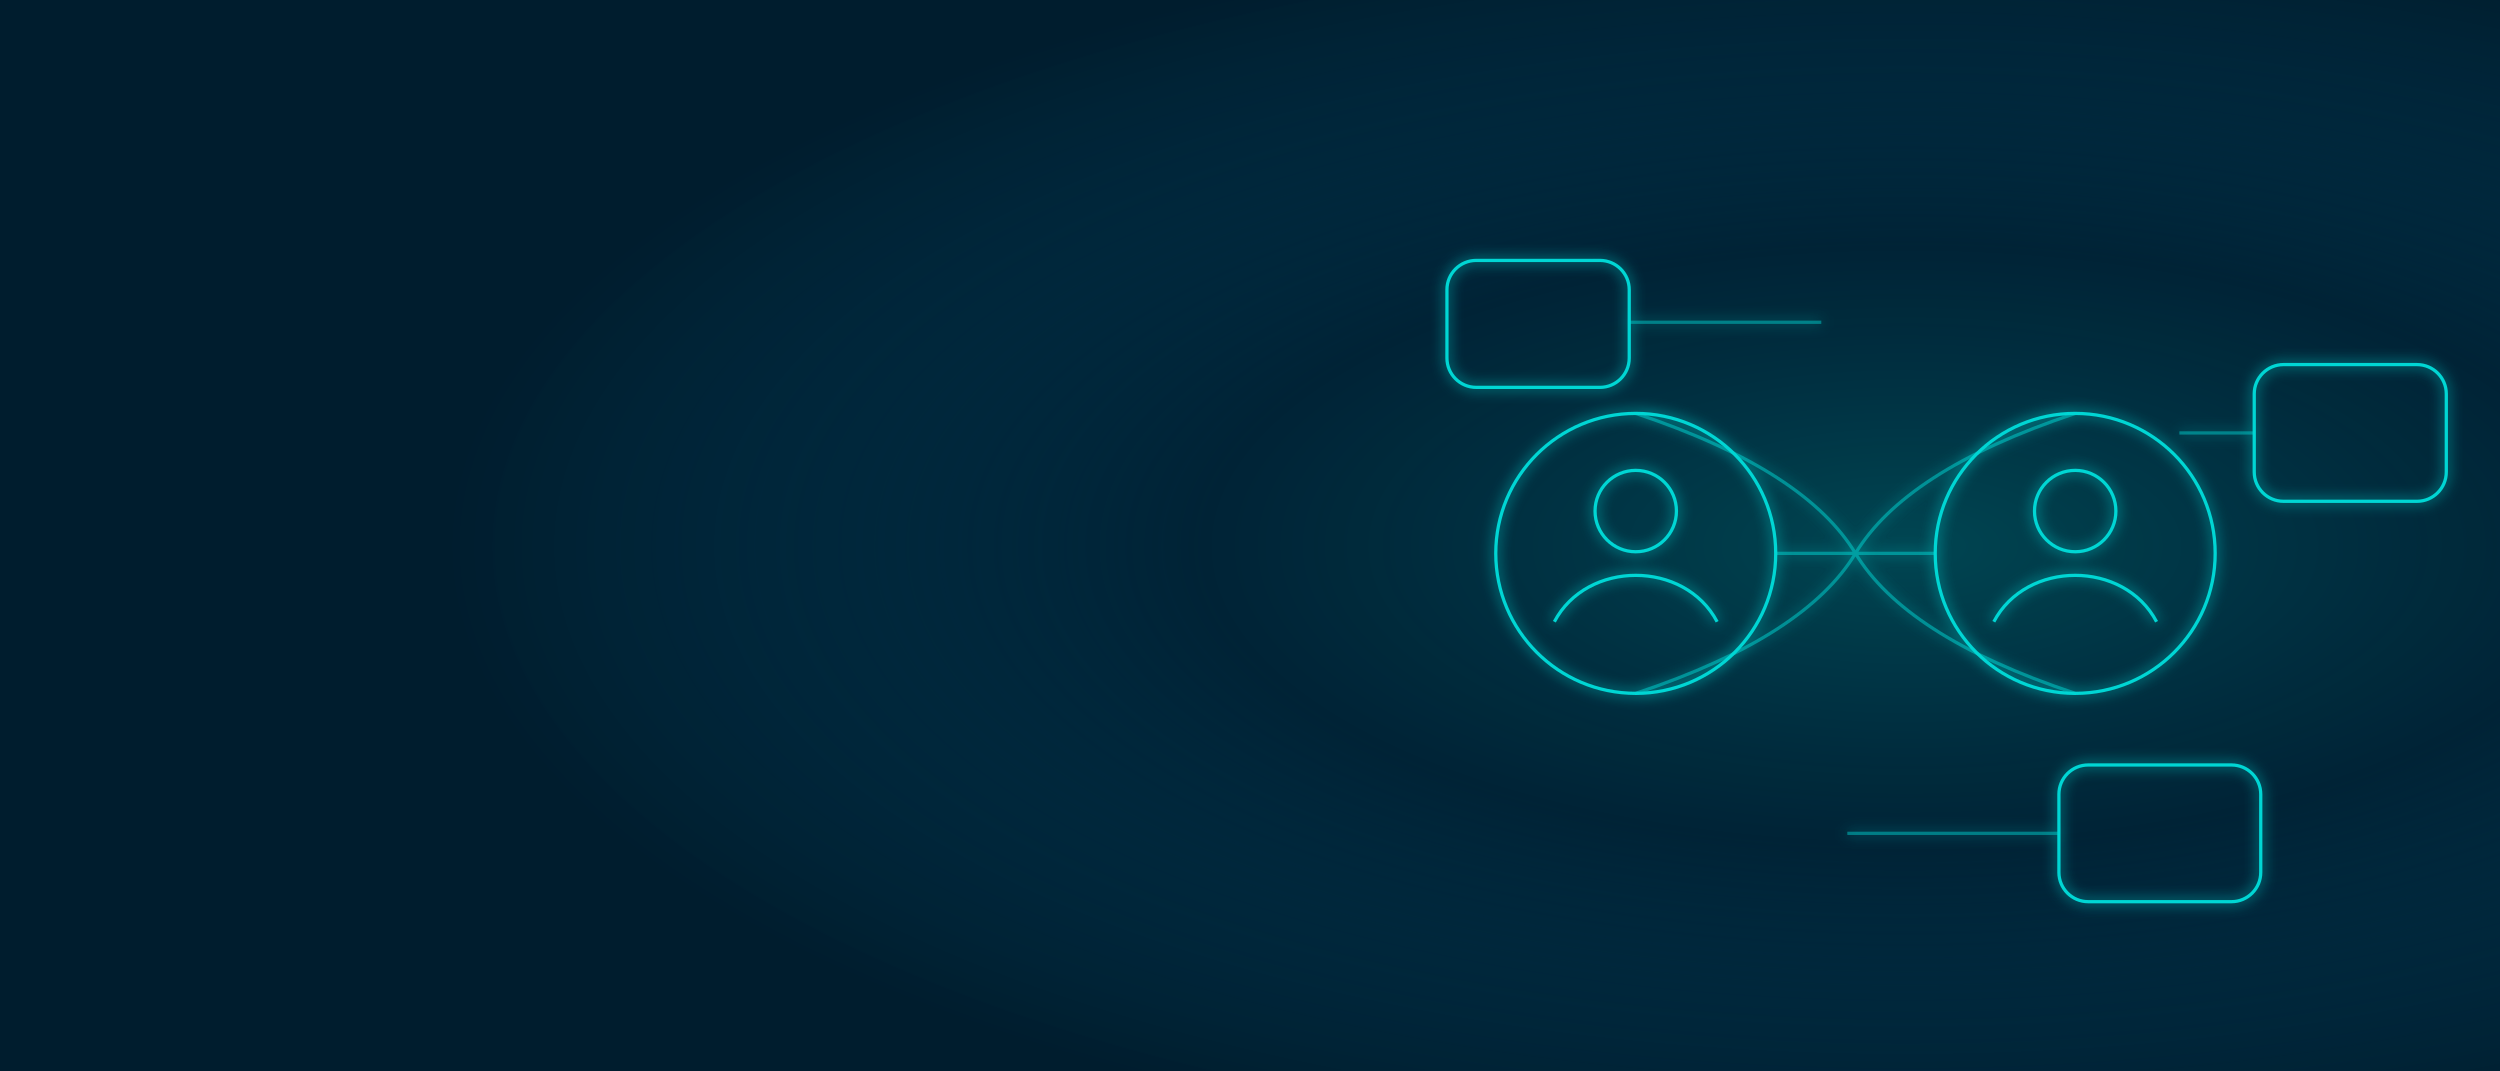
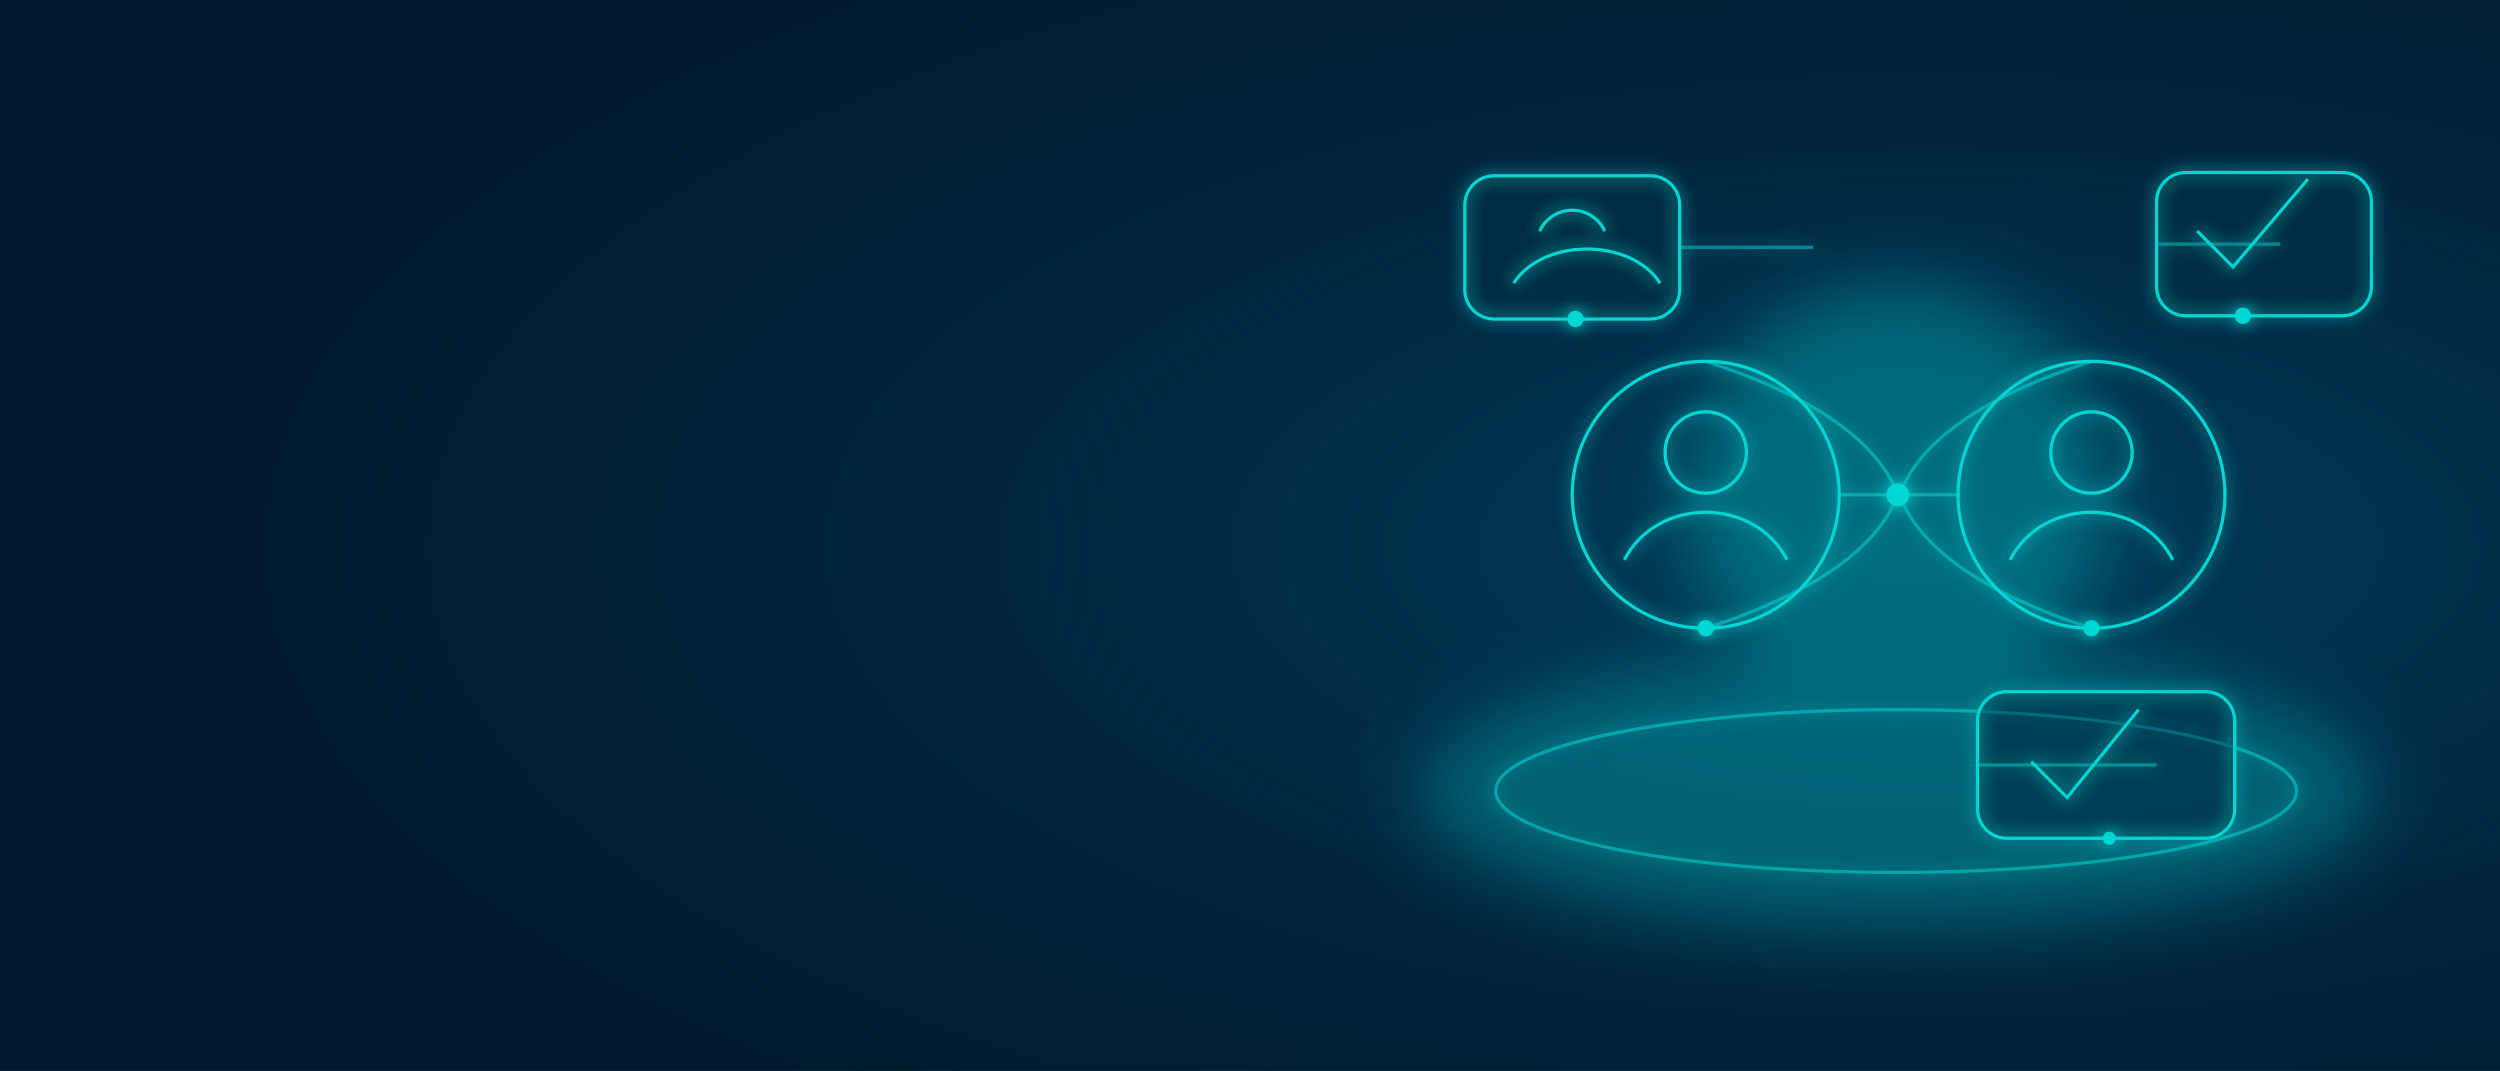
<svg xmlns="http://www.w3.org/2000/svg" viewBox="0 0 1536 658">
  <defs>
-     <radialGradient id="r" cx="76%" cy="51%" r="58%">
-       <stop stop-color="#00D6D4" stop-opacity=".22" />
-       <stop offset=".48" stop-color="#003E5A" stop-opacity=".18" />
-       <stop offset="1" stop-color="#001D2E" />
+     <radialGradient id="bg" cx="77%" cy="51%" r="70%">
+       <stop stop-color="#003E5A" />
+       <stop offset=".38" stop-color="#002B46" />
+       <stop offset="1" stop-color="#00182A" />
    </radialGradient>
-     <filter id="glow">
-       <feGaussianBlur stdDeviation="4" result="b" />
+     <filter id="soft">
+       <feGaussianBlur stdDeviation="5" result="b" />
      <feMerge>
        <feMergeNode in="b" />
        <feMergeNode in="SourceGraphic" />
      </feMerge>
    </filter>
+     <filter id="blur">
+       <feGaussianBlur stdDeviation="22" />
+     </filter>
  </defs>
-   <rect width="1536" height="658" fill="#001D2E" />
-   <rect width="1536" height="658" fill="url(#r)" />
-   <g transform="translate(835 120)" fill="none" stroke="#00D6D4" stroke-width="2" filter="url(#glow)">
-     <circle cx="170" cy="220" r="86" />
-     <circle cx="440" cy="220" r="86" />
-     <path d="M256 220h98M170 134c72 24 115 53 135 86-20 33-63 62-135 86M440 134c-72 24-115 53-135 86 20 33 63 62 135 86" opacity=".5" />
-     <circle cx="170" cy="194" r="25" />
-     <path d="M120 262c20-38 80-38 100 0" />
-     <circle cx="440" cy="194" r="25" />
-     <path d="M390 262c20-38 80-38 100 0" />
-     <rect x="54" y="40" width="112" height="78" rx="18" />
-     <rect x="430" y="350" width="124" height="84" rx="18" />
-     <rect x="550" y="104" width="118" height="84" rx="18" />
-     <path d="M166 78h118M430 392H300M550 146H504" opacity=".46" />
+   <rect width="1536" height="658" fill="url(#bg)" />
+   <g filter="url(#blur)" fill="#00D6D4" opacity=".32">
+     <ellipse cx="1165" cy="486" rx="295" ry="84" />
+     <circle cx="1165" cy="302" r="130" />
+   </g>
+   <g fill="none" stroke="#00D6D4" stroke-width="2" filter="url(#soft)">
+     <ellipse cx="1165" cy="486" rx="246" ry="50" opacity=".56" />
+     <circle cx="1048" cy="304" r="82" />
+     <circle cx="1285" cy="304" r="82" />
+     <path d="M1130 304h74M1048 222c68 22 106 50 118 82-12 32-50 60-118 82M1285 222c-68 22-106 50-118 82 12 32 50 60 118 82" opacity=".55" />
+     <circle cx="1048" cy="278" r="25" />
+     <path d="M998 344c20-39 80-39 100 0" />
+     <circle cx="1285" cy="278" r="25" />
+     <path d="M1235 344c20-39 80-39 100 0" />
+     <rect x="900" y="108" width="132" height="88" rx="18" fill="#002B46" fill-opacity=".44" />
+     <rect x="1325" y="106" width="132" height="88" rx="18" fill="#002B46" fill-opacity=".44" />
+     <rect x="1215" y="425" width="158" height="90" rx="18" fill="#002B46" fill-opacity=".44" />
+     <path d="M1032 152h82M1325 150h76M1215 470h110" opacity=".5" />
+     <path d="M946 142a22 22 0 0 1 40 0m-56 32c18-28 72-28 90 0M1350 142l22 22 46-54M1248 468l22 22 44-54" />
+   </g>
+   <g fill="#00D6D4" filter="url(#soft)">
+     <circle cx="1166" cy="304" r="7" />
+     <circle cx="1048" cy="386" r="5" />
+     <circle cx="1285" cy="386" r="5" />
+     <circle cx="968" cy="196" r="5" />
+     <circle cx="1378" cy="194" r="5" />
+     <circle cx="1296" cy="515" r="4" />
  </g>
</svg>
